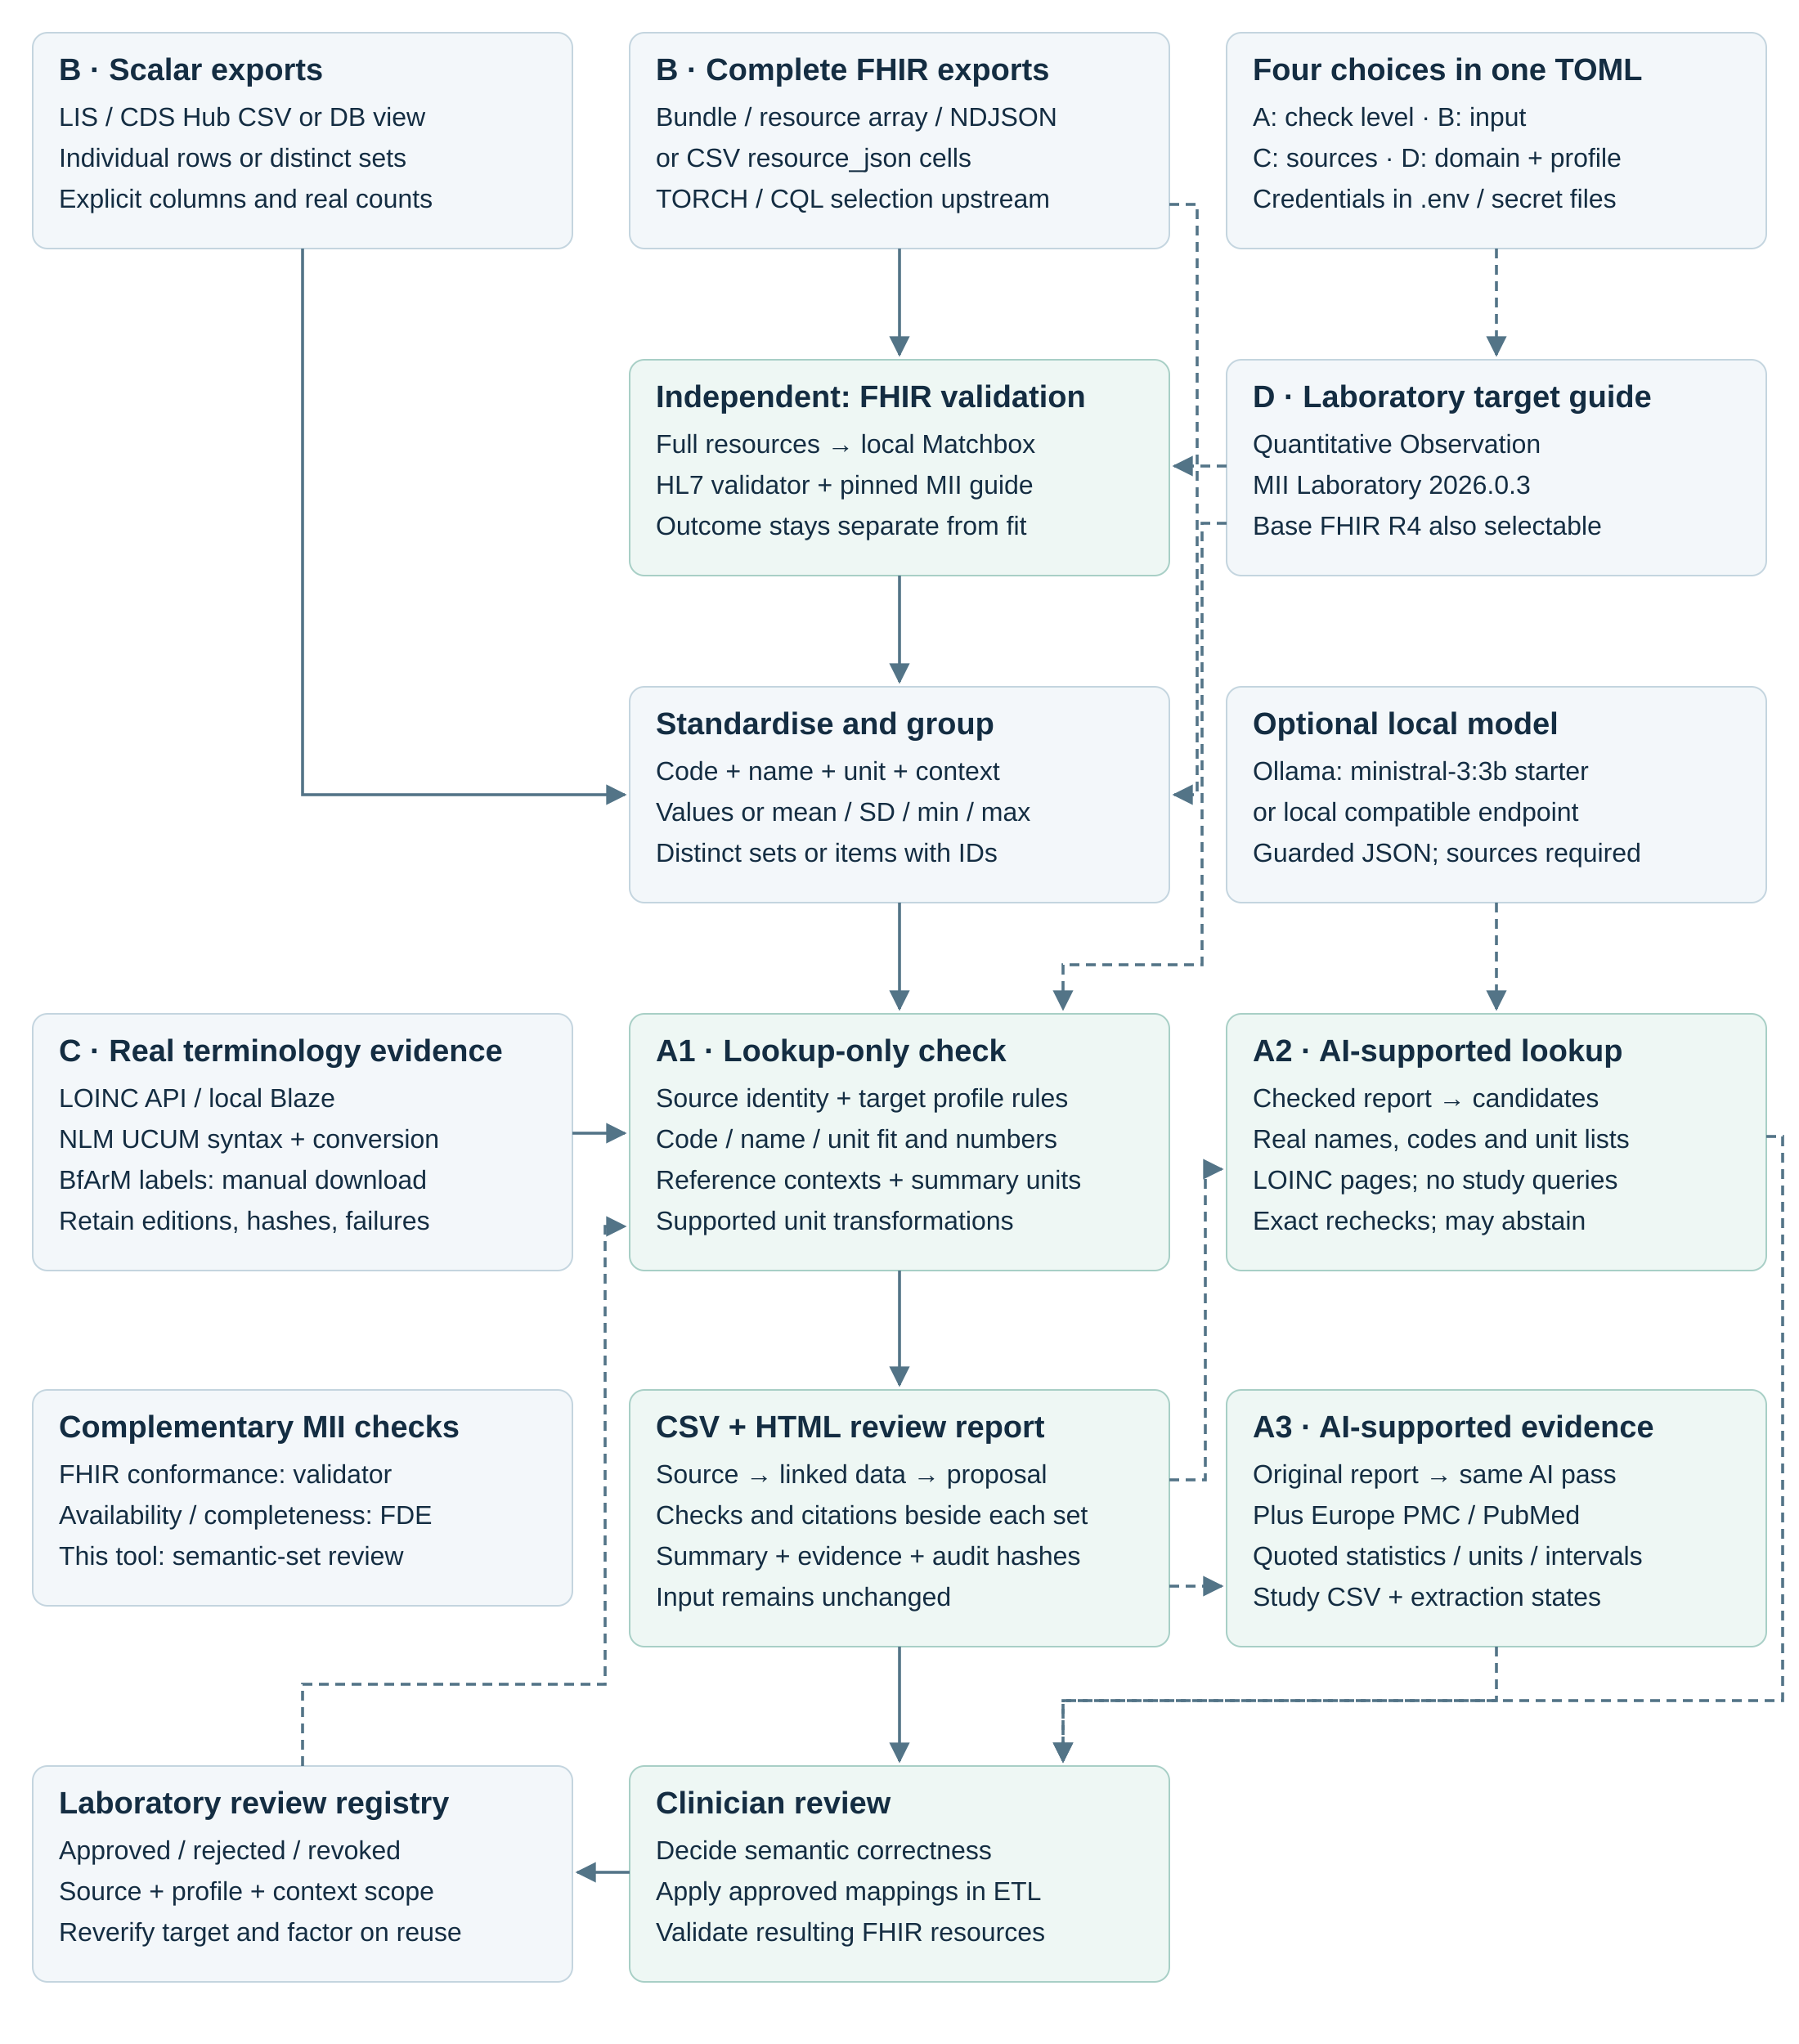
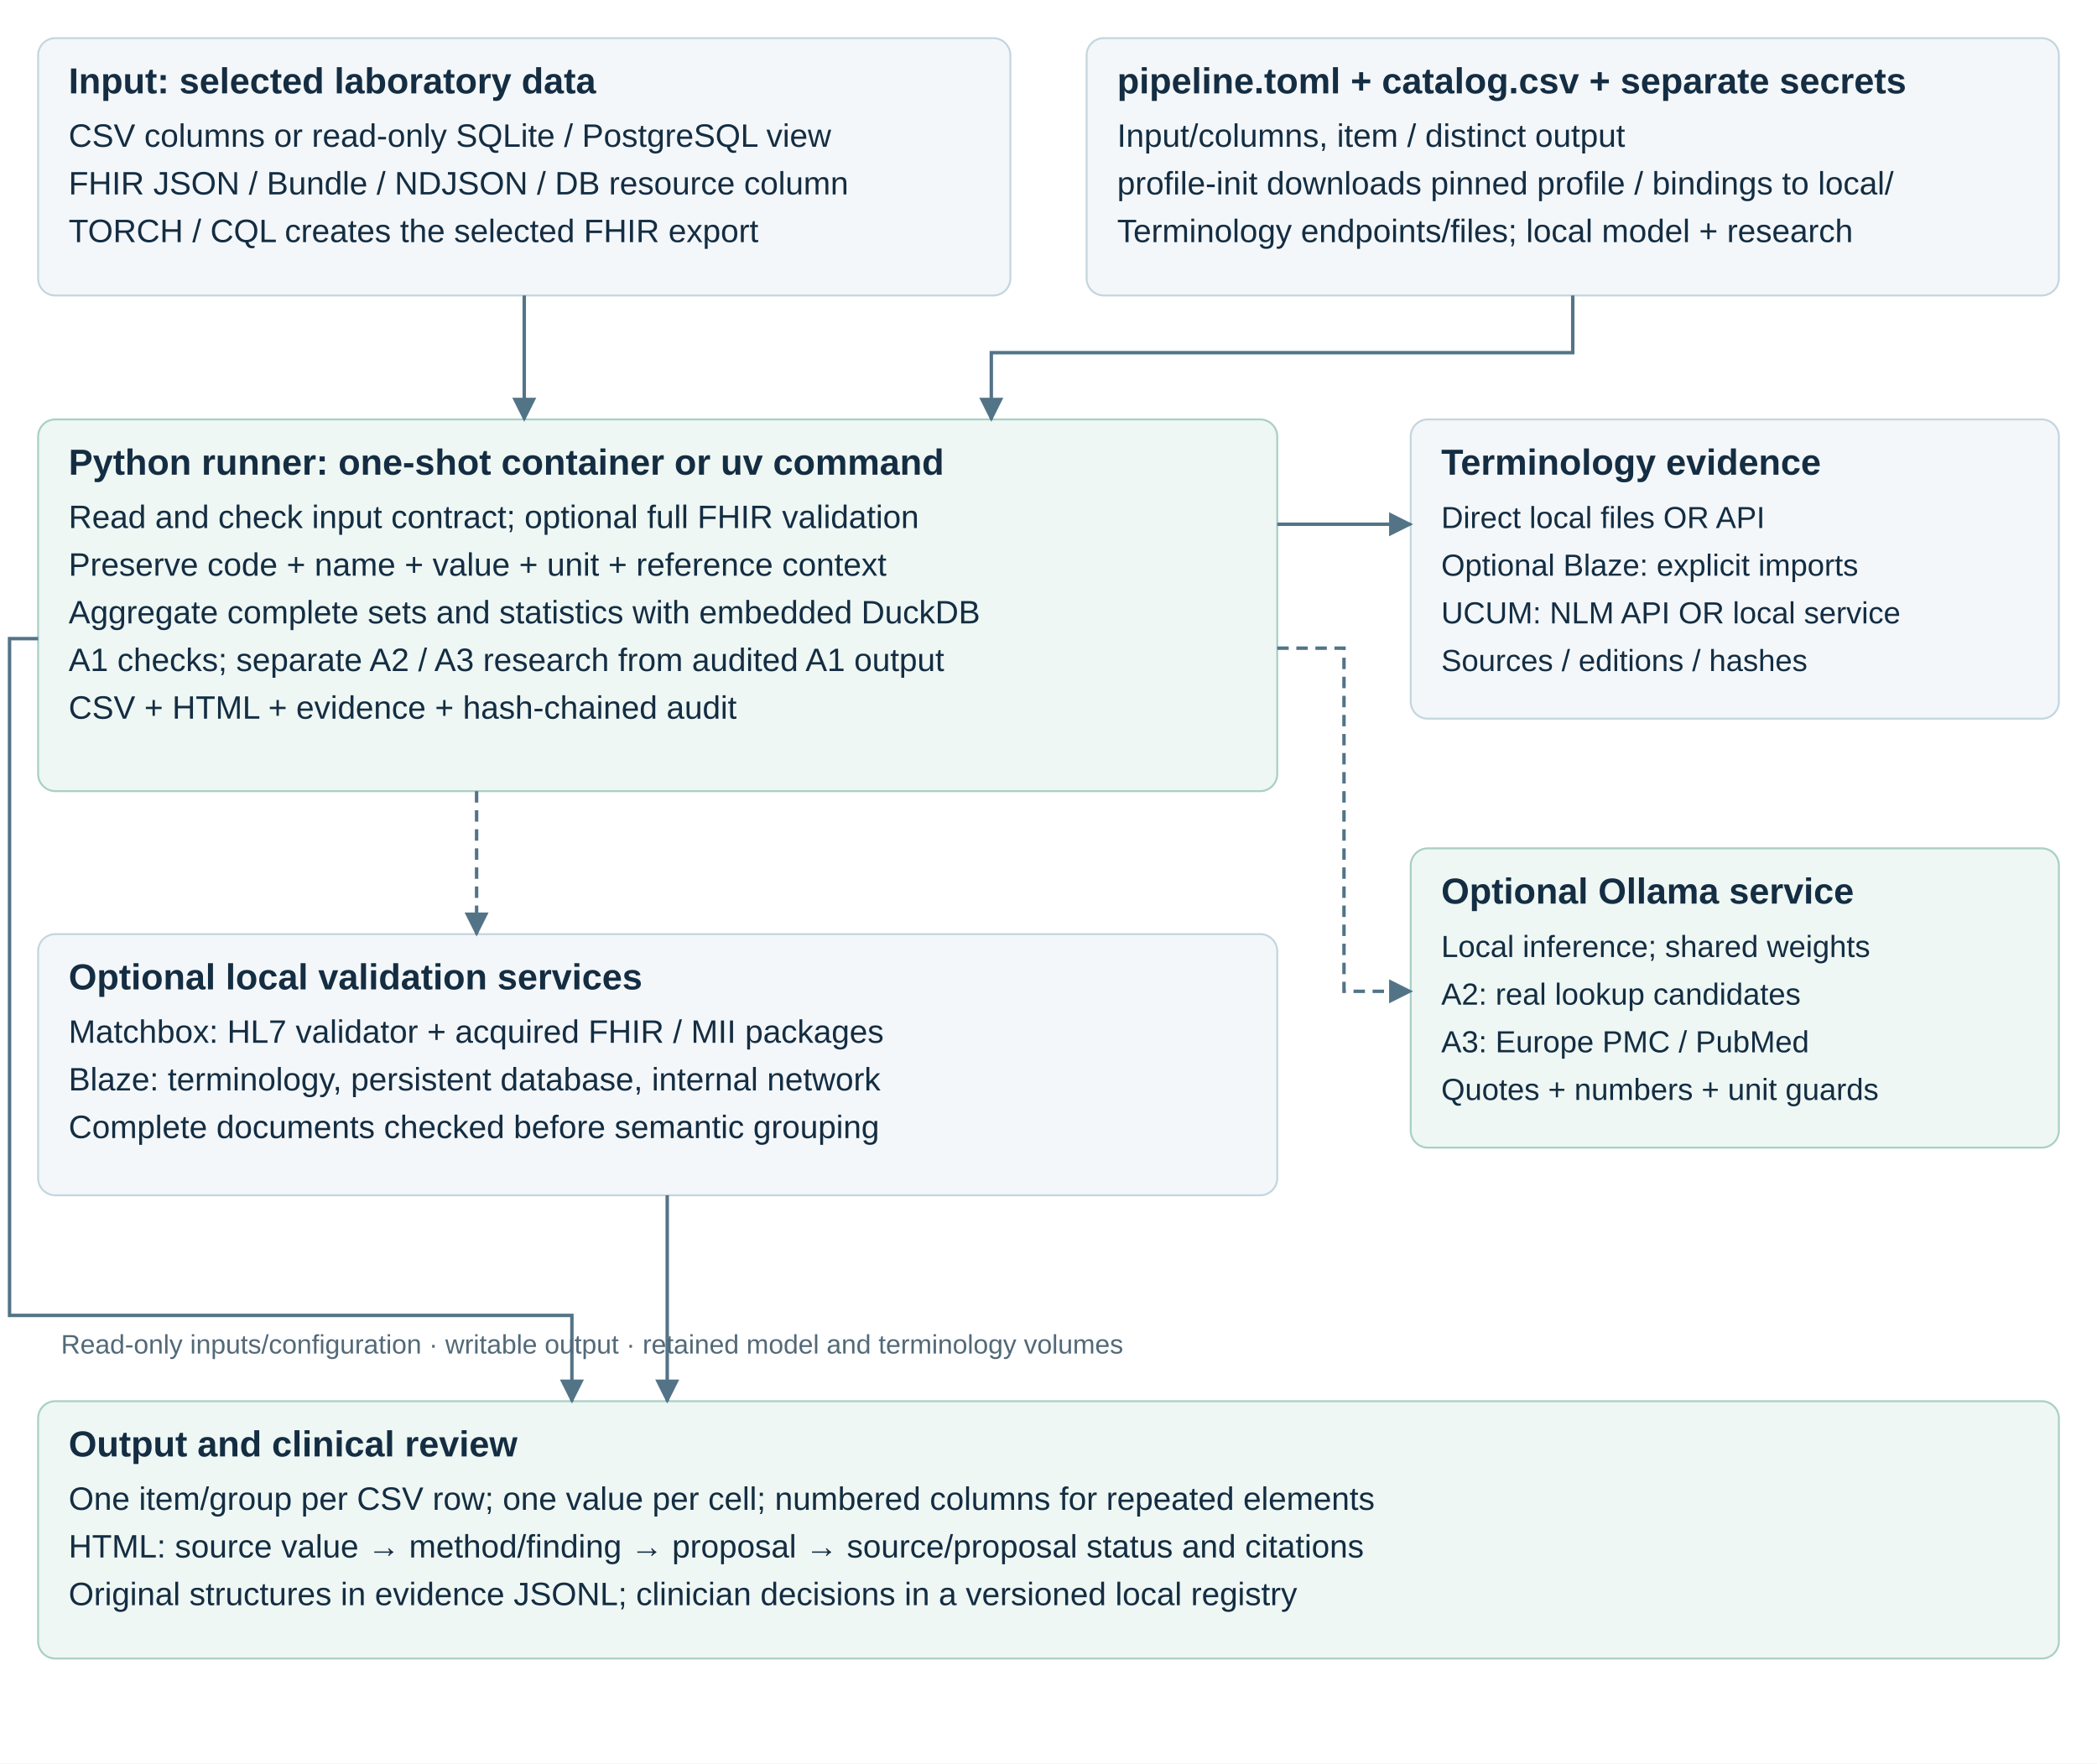
- <svg xmlns="http://www.w3.org/2000/svg" width="1100" height="1250" viewBox="0 0 1100 1250" role="img" aria-labelledby="title desc">
+ <svg xmlns="http://www.w3.org/2000/svg" width="1100" height="925" viewBox="0 0 1100 925" role="img" aria-labelledby="title desc">
  <defs>
    <marker id="arrow" viewBox="0 0 10 10" refX="9" refY="5" markerWidth="7" markerHeight="7" orient="auto-start-reverse">
      <path d="M0 0 L10 5 L0 10z" fill="#537487" />
    </marker>
  </defs>
  <style>text{font-family:Arial,sans-serif;fill:#142d42}.heading{font-size:19px;font-weight:700}.body{font-size:17px}.label{font-size:14px;fill:#526978}</style>
  <rect width="1100" height="100%" fill="white" />
-   <g data-node="SCALAR">
-     <rect x="20" y="20" width="330" height="132" rx="9" fill="#f3f7fa" stroke="#c4d5df" />
-     <text x="36" y="49" class="heading">B · Scalar exports</text>
-     <text x="36" y="77" class="body" style="font-size:16px">LIS / CDS Hub CSV or DB view</text>
-     <text x="36" y="102" class="body" style="font-size:16px">Individual rows or distinct sets</text>
-     <text x="36" y="127" class="body" style="font-size:16px">Explicit columns and real counts</text>
-   </g>
-   <g data-node="FHIR">
-     <rect x="385" y="20" width="330" height="132" rx="9" fill="#f3f7fa" stroke="#c4d5df" />
-     <text x="401" y="49" class="heading">B · Complete FHIR exports</text>
-     <text x="401" y="77" class="body" style="font-size:16px">Bundle / resource array / NDJSON</text>
-     <text x="401" y="102" class="body" style="font-size:16px">or CSV resource_json cells</text>
-     <text x="401" y="127" class="body" style="font-size:16px">TORCH / CQL selection upstream</text>
+   <g data-node="INPUT">
+     <rect x="20" y="20" width="510" height="135" rx="9" fill="#f3f7fa" stroke="#c4d5df" />
+     <text x="36" y="49" class="heading">Input: selected laboratory data</text>
+     <text x="36" y="77" class="body">CSV columns or read-only SQLite / PostgreSQL view</text>
+     <text x="36" y="102" class="body">FHIR JSON / Bundle / NDJSON / DB resource column</text>
+     <text x="36" y="127" class="body">TORCH / CQL creates the selected FHIR export</text>
  </g>
  <g data-node="CONFIG">
-     <rect x="750" y="20" width="330" height="132" rx="9" fill="#f3f7fa" stroke="#c4d5df" />
-     <text x="766" y="49" class="heading">Four choices in one TOML</text>
-     <text x="766" y="77" class="body" style="font-size:16px">A: check level · B: input</text>
-     <text x="766" y="102" class="body" style="font-size:16px">C: sources · D: domain + profile</text>
-     <text x="766" y="127" class="body" style="font-size:16px">Credentials in .env / secret files</text>
+     <rect x="570" y="20" width="510" height="135" rx="9" fill="#f3f7fa" stroke="#c4d5df" />
+     <text x="586" y="49" class="heading">pipeline.toml + catalog.csv + separate secrets</text>
+     <text x="586" y="77" class="body">Input/columns, item / distinct output</text>
+     <text x="586" y="102" class="body">profile-init downloads pinned profile / bindings to local/</text>
+     <text x="586" y="127" class="body">Terminology endpoints/files; local model + research</text>
+   </g>
+   <g data-node="RUN">
+     <rect x="20" y="220" width="650" height="195" rx="9" fill="#eef7f4" stroke="#a8cfc6" />
+     <text x="36" y="249" class="heading">Python runner: one-shot container or uv command</text>
+     <text x="36" y="277" class="body">Read and check input contract; optional full FHIR validation</text>
+     <text x="36" y="302" class="body">Preserve code + name + value + unit + reference context</text>
+     <text x="36" y="327" class="body">Aggregate complete sets and statistics with embedded DuckDB</text>
+     <text x="36" y="352" class="body">A1 checks; separate A2 / A3 research from audited A1 output</text>
+     <text x="36" y="377" class="body">CSV + HTML + evidence + hash-chained audit</text>
+   </g>
+   <g data-node="TX">
+     <rect x="740" y="220" width="340" height="157" rx="9" fill="#f3f7fa" stroke="#c4d5df" />
+     <text x="756" y="249" class="heading">Terminology evidence</text>
+     <text x="756" y="277" class="body" style="font-size:16px">Direct local files OR API</text>
+     <text x="756" y="302" class="body" style="font-size:16px">Optional Blaze: explicit imports</text>
+     <text x="756" y="327" class="body" style="font-size:16px">UCUM: NLM API OR local service</text>
+     <text x="756" y="352" class="body" style="font-size:16px">Sources / editions / hashes</text>
+   </g>
+   <g data-node="AI">
+     <rect x="740" y="445" width="340" height="157" rx="9" fill="#eef7f4" stroke="#a8cfc6" />
+     <text x="756" y="474" class="heading">Optional Ollama service</text>
+     <text x="756" y="502" class="body" style="font-size:16px">Local inference; shared weights</text>
+     <text x="756" y="527" class="body" style="font-size:16px">A2: real lookup candidates</text>
+     <text x="756" y="552" class="body" style="font-size:16px">A3: Europe PMC / PubMed</text>
+     <text x="756" y="577" class="body" style="font-size:16px">Quotes + numbers + unit guards</text>
  </g>
  <g data-node="VALIDATE">
-     <rect x="385" y="220" width="330" height="132" rx="9" fill="#eef7f4" stroke="#a8cfc6" />
-     <text x="401" y="249" class="heading">Independent: FHIR validation</text>
-     <text x="401" y="277" class="body" style="font-size:16px">Full resources → local Matchbox</text>
-     <text x="401" y="302" class="body" style="font-size:16px">HL7 validator + pinned MII guide</text>
-     <text x="401" y="327" class="body" style="font-size:16px">Outcome stays separate from fit</text>
+     <rect x="20" y="490" width="650" height="137" rx="9" fill="#f3f7fa" stroke="#c4d5df" />
+     <text x="36" y="519" class="heading">Optional local validation services</text>
+     <text x="36" y="547" class="body">Matchbox: HL7 validator + acquired FHIR / MII packages</text>
+     <text x="36" y="572" class="body">Blaze: terminology, persistent database, internal network</text>
+     <text x="36" y="597" class="body">Complete documents checked before semantic grouping</text>
  </g>
-   <g data-node="DOMAIN">
-     <rect x="750" y="220" width="330" height="132" rx="9" fill="#f3f7fa" stroke="#c4d5df" />
-     <text x="766" y="249" class="heading">D · Laboratory target guide</text>
-     <text x="766" y="277" class="body" style="font-size:16px">Quantitative Observation</text>
-     <text x="766" y="302" class="body" style="font-size:16px">MII Laboratory 2026.0.3</text>
-     <text x="766" y="327" class="body" style="font-size:16px">Base FHIR R4 also selectable</text>
+   <g data-node="OUT">
+     <rect x="20" y="735" width="1060" height="135" rx="9" fill="#eef7f4" stroke="#a8cfc6" />
+     <text x="36" y="764" class="heading">Output and clinical review</text>
+     <text x="36" y="792" class="body">One item/group per CSV row; one value per cell; numbered columns for repeated elements</text>
+     <text x="36" y="817" class="body">HTML: source value → method/finding → proposal → source/proposal status and citations</text>
+     <text x="36" y="842" class="body">Original structures in evidence JSONL; clinician decisions in a versioned local registry</text>
  </g>
-   <g data-node="NORMAL">
-     <rect x="385" y="420" width="330" height="132" rx="9" fill="#f3f7fa" stroke="#c4d5df" />
-     <text x="401" y="449" class="heading">Standardise and group</text>
-     <text x="401" y="477" class="body" style="font-size:16px">Code + name + unit + context</text>
-     <text x="401" y="502" class="body" style="font-size:16px">Values or mean / SD / min / max</text>
-     <text x="401" y="527" class="body" style="font-size:16px">Distinct sets or items with IDs</text>
-   </g>
-   <g data-node="SOURCES">
-     <rect x="20" y="620" width="330" height="157" rx="9" fill="#f3f7fa" stroke="#c4d5df" />
-     <text x="36" y="649" class="heading">C · Real terminology evidence</text>
-     <text x="36" y="677" class="body" style="font-size:16px">LOINC API / local Blaze</text>
-     <text x="36" y="702" class="body" style="font-size:16px">NLM UCUM syntax + conversion</text>
-     <text x="36" y="727" class="body" style="font-size:16px">BfArM labels: manual download</text>
-     <text x="36" y="752" class="body" style="font-size:16px">Retain editions, hashes, failures</text>
-   </g>
-   <g data-node="CHECK">
-     <rect x="385" y="620" width="330" height="157" rx="9" fill="#eef7f4" stroke="#a8cfc6" />
-     <text x="401" y="649" class="heading">A1 · Lookup-only check</text>
-     <text x="401" y="677" class="body" style="font-size:16px">Source identity + target profile rules</text>
-     <text x="401" y="702" class="body" style="font-size:16px">Code / name / unit fit and numbers</text>
-     <text x="401" y="727" class="body" style="font-size:16px">Reference contexts + summary units</text>
-     <text x="401" y="752" class="body" style="font-size:16px">Supported unit transformations</text>
-   </g>
-   <g data-node="MODEL">
-     <rect x="750" y="420" width="330" height="132" rx="9" fill="#f3f7fa" stroke="#c4d5df" />
-     <text x="766" y="449" class="heading">Optional local model</text>
-     <text x="766" y="477" class="body" style="font-size:16px">Ollama: ministral-3:3b starter</text>
-     <text x="766" y="502" class="body" style="font-size:16px">or local compatible endpoint</text>
-     <text x="766" y="527" class="body" style="font-size:16px">Guarded JSON; sources required</text>
-   </g>
-   <g data-node="AI">
-     <rect x="750" y="620" width="330" height="157" rx="9" fill="#eef7f4" stroke="#a8cfc6" />
-     <text x="766" y="649" class="heading">A2 · AI-supported lookup</text>
-     <text x="766" y="677" class="body" style="font-size:16px">Checked report → candidates</text>
-     <text x="766" y="702" class="body" style="font-size:16px">Real names, codes and unit lists</text>
-     <text x="766" y="727" class="body" style="font-size:16px">LOINC pages; no study queries</text>
-     <text x="766" y="752" class="body" style="font-size:16px">Exact rechecks; may abstain</text>
-   </g>
-   <g data-node="OUTPUT">
-     <rect x="385" y="850" width="330" height="157" rx="9" fill="#eef7f4" stroke="#a8cfc6" />
-     <text x="401" y="879" class="heading">CSV + HTML review report</text>
-     <text x="401" y="907" class="body" style="font-size:16px">Source → linked data → proposal</text>
-     <text x="401" y="932" class="body" style="font-size:16px">Checks and citations beside each set</text>
-     <text x="401" y="957" class="body" style="font-size:16px">Summary + evidence + audit hashes</text>
-     <text x="401" y="982" class="body" style="font-size:16px">Input remains unchanged</text>
-   </g>
-   <g data-node="STUDIES">
-     <rect x="750" y="850" width="330" height="157" rx="9" fill="#eef7f4" stroke="#a8cfc6" />
-     <text x="766" y="879" class="heading">A3 · AI-supported evidence</text>
-     <text x="766" y="907" class="body" style="font-size:16px">Original report → same AI pass</text>
-     <text x="766" y="932" class="body" style="font-size:16px">Plus Europe PMC / PubMed</text>
-     <text x="766" y="957" class="body" style="font-size:16px">Quoted statistics / units / intervals</text>
-     <text x="766" y="982" class="body" style="font-size:16px">Study CSV + extraction states</text>
-   </g>
-   <g data-node="REGISTRY">
-     <rect x="20" y="1080" width="330" height="132" rx="9" fill="#f3f7fa" stroke="#c4d5df" />
-     <text x="36" y="1109" class="heading">Laboratory review registry</text>
-     <text x="36" y="1137" class="body" style="font-size:16px">Approved / rejected / revoked</text>
-     <text x="36" y="1162" class="body" style="font-size:16px">Source + profile + context scope</text>
-     <text x="36" y="1187" class="body" style="font-size:16px">Reverify target and factor on reuse</text>
-   </g>
-   <g data-node="EXPERT">
-     <rect x="385" y="1080" width="330" height="132" rx="9" fill="#eef7f4" stroke="#a8cfc6" />
-     <text x="401" y="1109" class="heading">Clinician review</text>
-     <text x="401" y="1137" class="body" style="font-size:16px">Decide semantic correctness</text>
-     <text x="401" y="1162" class="body" style="font-size:16px">Apply approved mappings in ETL</text>
-     <text x="401" y="1187" class="body" style="font-size:16px">Validate resulting FHIR resources</text>
-   </g>
-   <g data-node="MII">
-     <rect x="20" y="850" width="330" height="132" rx="9" fill="#f3f7fa" stroke="#c4d5df" />
-     <text x="36" y="879" class="heading">Complementary MII checks</text>
-     <text x="36" y="907" class="body" style="font-size:16px">FHIR conformance: validator</text>
-     <text x="36" y="932" class="body" style="font-size:16px">Availability / completeness: FDE</text>
-     <text x="36" y="957" class="body" style="font-size:16px">This tool: semantic-set review</text>
-   </g>
-   <path data-edge="SCALAR-NORMAL" d="M185 152 V486 H382" fill="none" stroke="#537487" stroke-width="1.8" marker-end="url(#arrow)" />
-   <path data-edge="FHIR-VALIDATE" d="M550 152 V217" fill="none" stroke="#537487" stroke-width="1.8" marker-end="url(#arrow)" />
-   <path data-edge="FHIR-NORMAL" d="M715 125 H732 V486 H718" fill="none" stroke="#537487" stroke-width="1.8" stroke-dasharray="6 4" marker-end="url(#arrow)" />
-   <path data-edge="CONFIG-DOMAIN" d="M915 152 V217" fill="none" stroke="#537487" stroke-width="1.8" stroke-dasharray="6 4" marker-end="url(#arrow)" />
-   <path data-edge="DOMAIN-VALIDATE" d="M750 285 H718" fill="none" stroke="#537487" stroke-width="1.8" stroke-dasharray="6 4" marker-end="url(#arrow)" />
-   <path data-edge="DOMAIN-CHECK" d="M750 320 H735 V590 H650 V617" fill="none" stroke="#537487" stroke-width="1.8" stroke-dasharray="6 4" marker-end="url(#arrow)" />
-   <path data-edge="VALIDATE-NORMAL" d="M550 352 V417" fill="none" stroke="#537487" stroke-width="1.8" marker-end="url(#arrow)" />
-   <path data-edge="NORMAL-CHECK" d="M550 552 V617" fill="none" stroke="#537487" stroke-width="1.8" marker-end="url(#arrow)" />
-   <path data-edge="SOURCES-CHECK" d="M350 693 H382" fill="none" stroke="#537487" stroke-width="1.8" marker-end="url(#arrow)" />
-   <path data-edge="CHECK-OUTPUT" d="M550 777 V847" fill="none" stroke="#537487" stroke-width="1.8" marker-end="url(#arrow)" />
-   <path data-edge="MODEL-AI" d="M915 552 V617" fill="none" stroke="#537487" stroke-width="1.8" stroke-dasharray="6 4" marker-end="url(#arrow)" />
-   <path data-edge="OUTPUT-AI" d="M715 905 H737 V715 H747" fill="none" stroke="#537487" stroke-width="1.8" stroke-dasharray="6 4" marker-end="url(#arrow)" />
-   <path data-edge="OUTPUT-STUDIES" d="M715 970 H747" fill="none" stroke="#537487" stroke-width="1.8" stroke-dasharray="6 4" marker-end="url(#arrow)" />
-   <path data-edge="OUTPUT-EXPERT" d="M550 1007 V1077" fill="none" stroke="#537487" stroke-width="1.8" marker-end="url(#arrow)" />
-   <path data-edge="AI-EXPERT" d="M1080 695 H1090 V1040 H650 V1077" fill="none" stroke="#537487" stroke-width="1.8" stroke-dasharray="6 4" marker-end="url(#arrow)" />
-   <path data-edge="STUDIES-EXPERT" d="M915 1007 V1040 H650 V1077" fill="none" stroke="#537487" stroke-width="1.8" stroke-dasharray="6 4" marker-end="url(#arrow)" />
-   <path data-edge="EXPERT-REGISTRY" d="M385 1145 H353" fill="none" stroke="#537487" stroke-width="1.8" marker-end="url(#arrow)" />
-   <path data-edge="REGISTRY-CHECK" d="M185 1080 V1030 H370 V750 H382" fill="none" stroke="#537487" stroke-width="1.8" stroke-dasharray="6 4" marker-end="url(#arrow)" />
+   <path data-edge="INPUT-RUN" d="M275 155 V220" fill="none" stroke="#537487" stroke-width="1.8" marker-end="url(#arrow)" />
+   <path data-edge="CONFIG-RUN" d="M825 155 V185 H520 V220" fill="none" stroke="#537487" stroke-width="1.8" marker-end="url(#arrow)" />
+   <path data-edge="RUN-TX" d="M670 275 H740" fill="none" stroke="#537487" stroke-width="1.8" marker-end="url(#arrow)" />
+   <path data-edge="RUN-AI" d="M670 340 H705 V520 H740" fill="none" stroke="#537487" stroke-width="1.8" stroke-dasharray="6 4" marker-end="url(#arrow)" />
+   <path data-edge="RUN-VALIDATE" d="M250 415 V490" fill="none" stroke="#537487" stroke-width="1.8" stroke-dasharray="6 4" marker-end="url(#arrow)" />
+   <path data-edge="RUN-OUT" d="M20 335 H5 V690 H300 V735" fill="none" stroke="#537487" stroke-width="1.8" marker-end="url(#arrow)" />
+   <path data-edge="VALIDATE-OUT" d="M350 627 V735" fill="none" stroke="#537487" stroke-width="1.8" marker-end="url(#arrow)" />
+   <text x="32" y="710" class="label">Read-only inputs/configuration · writable output · retained model and terminology volumes</text>
</svg>
